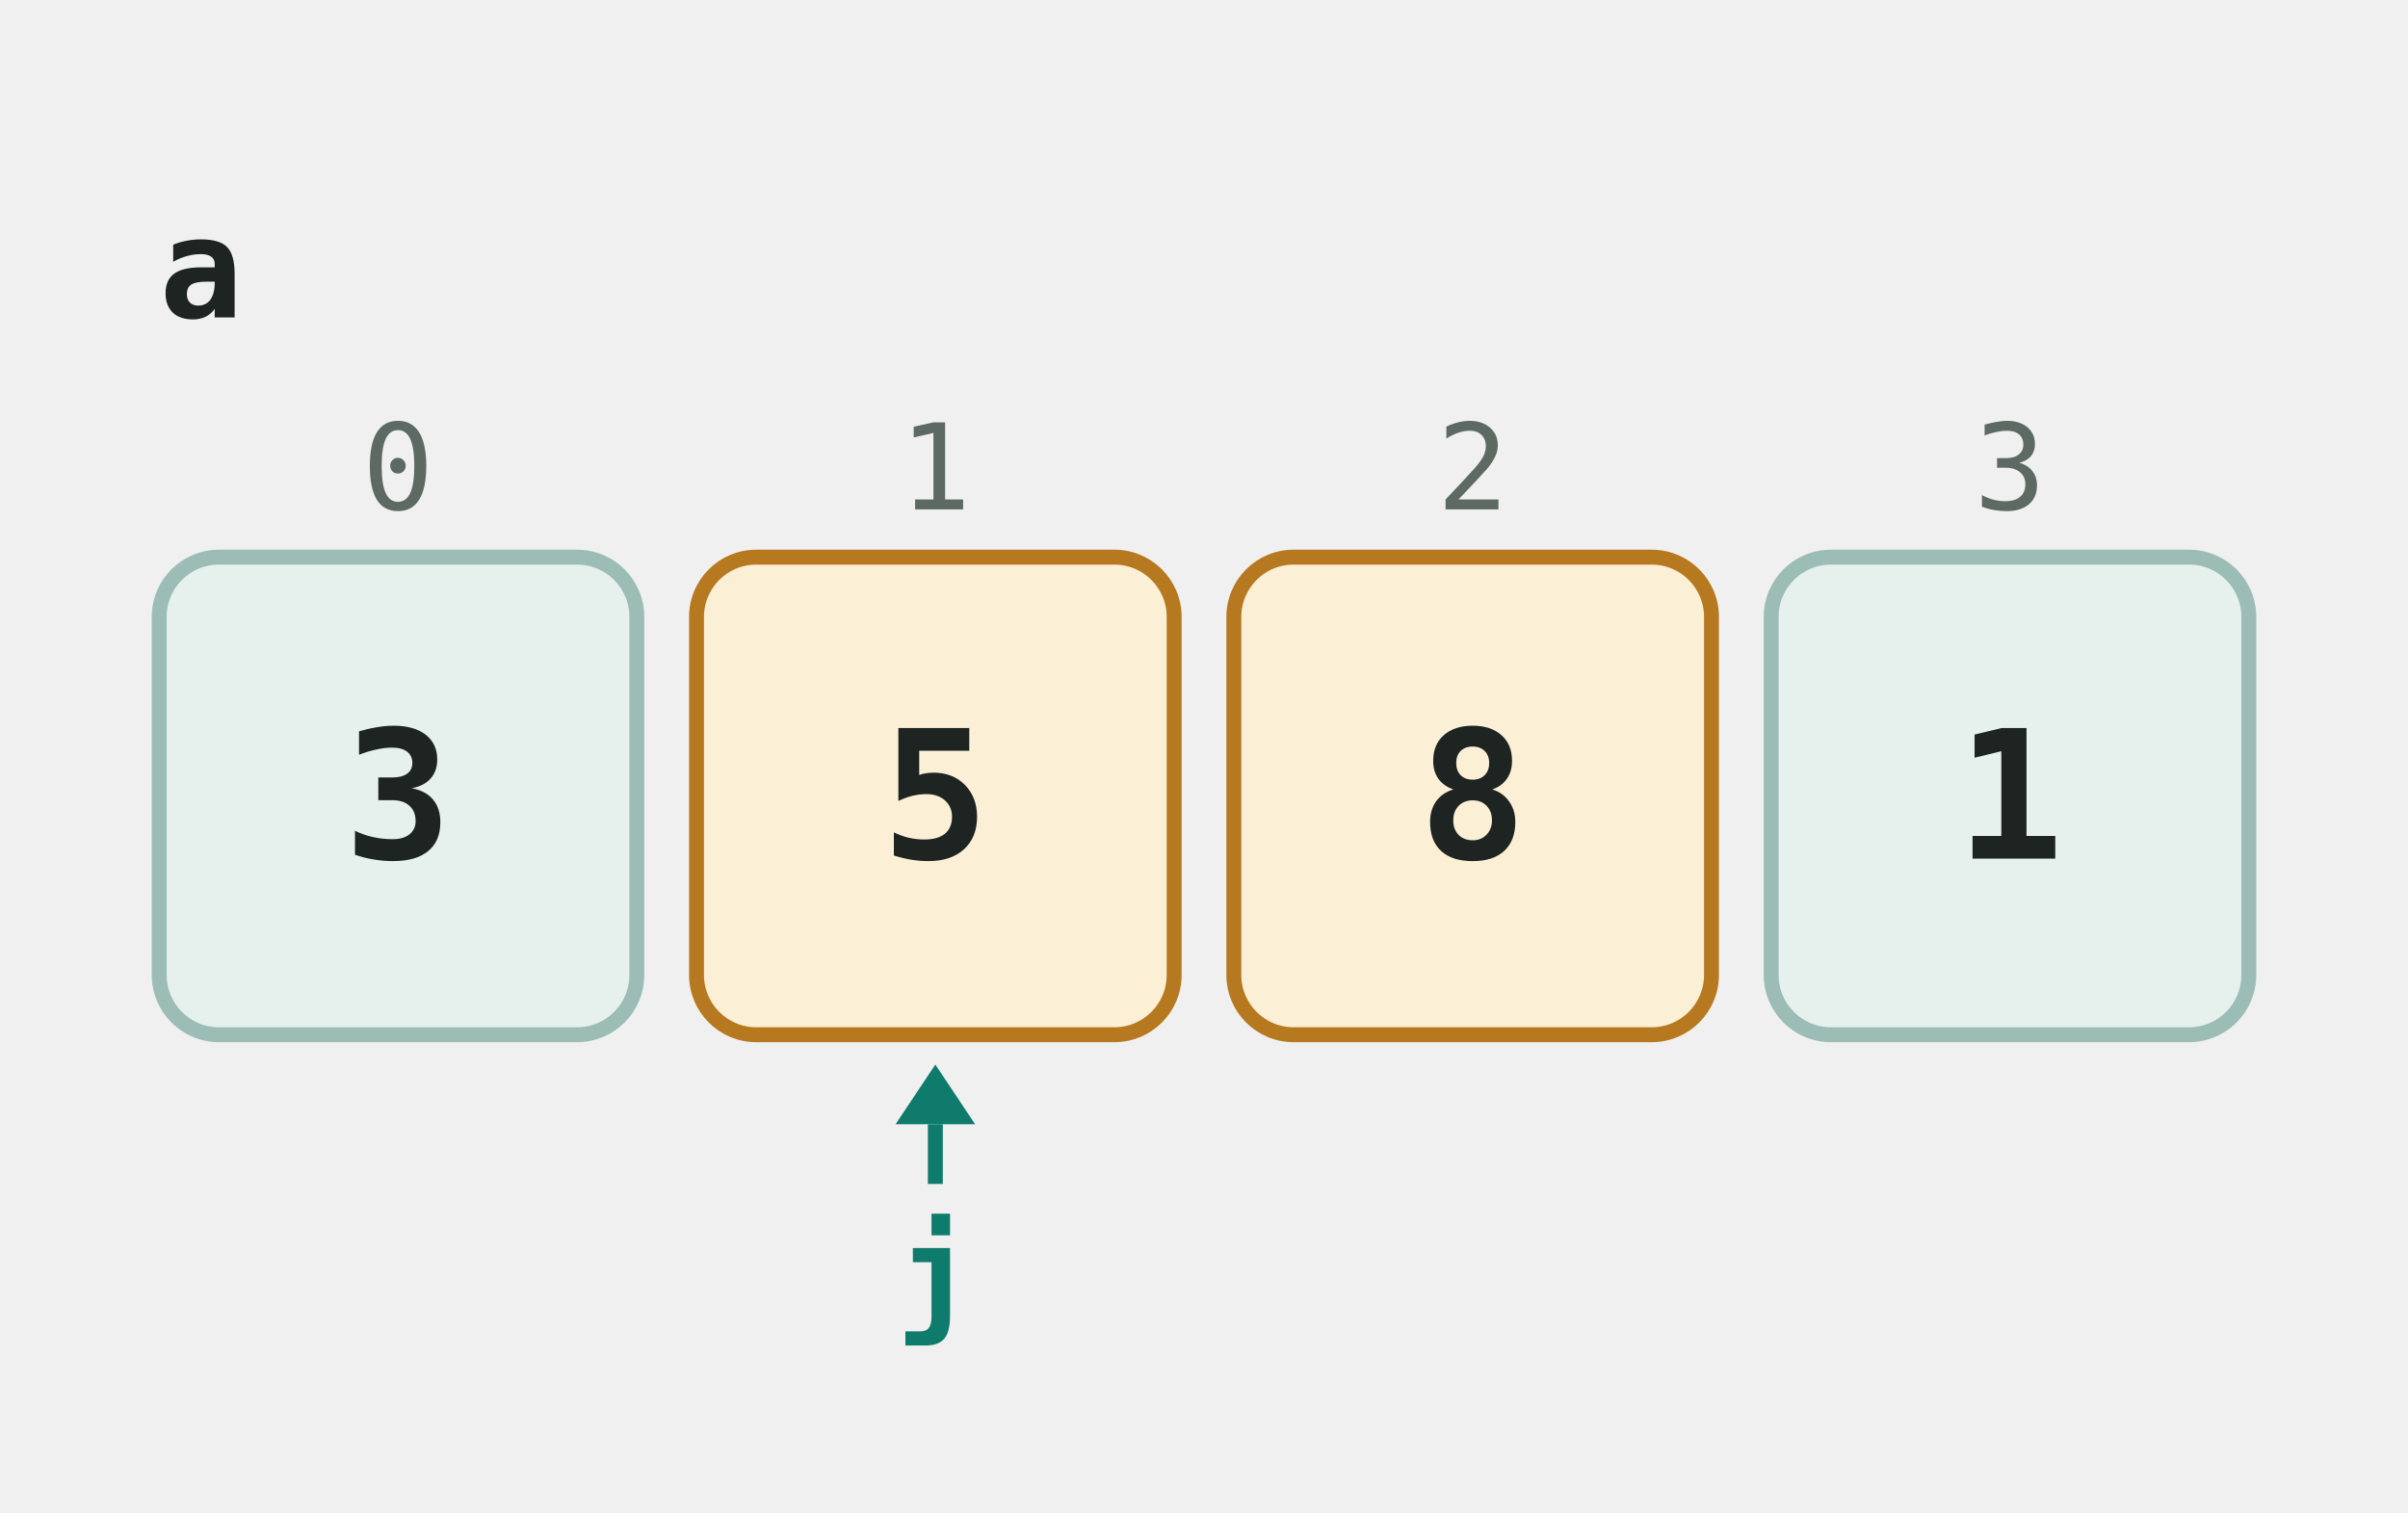
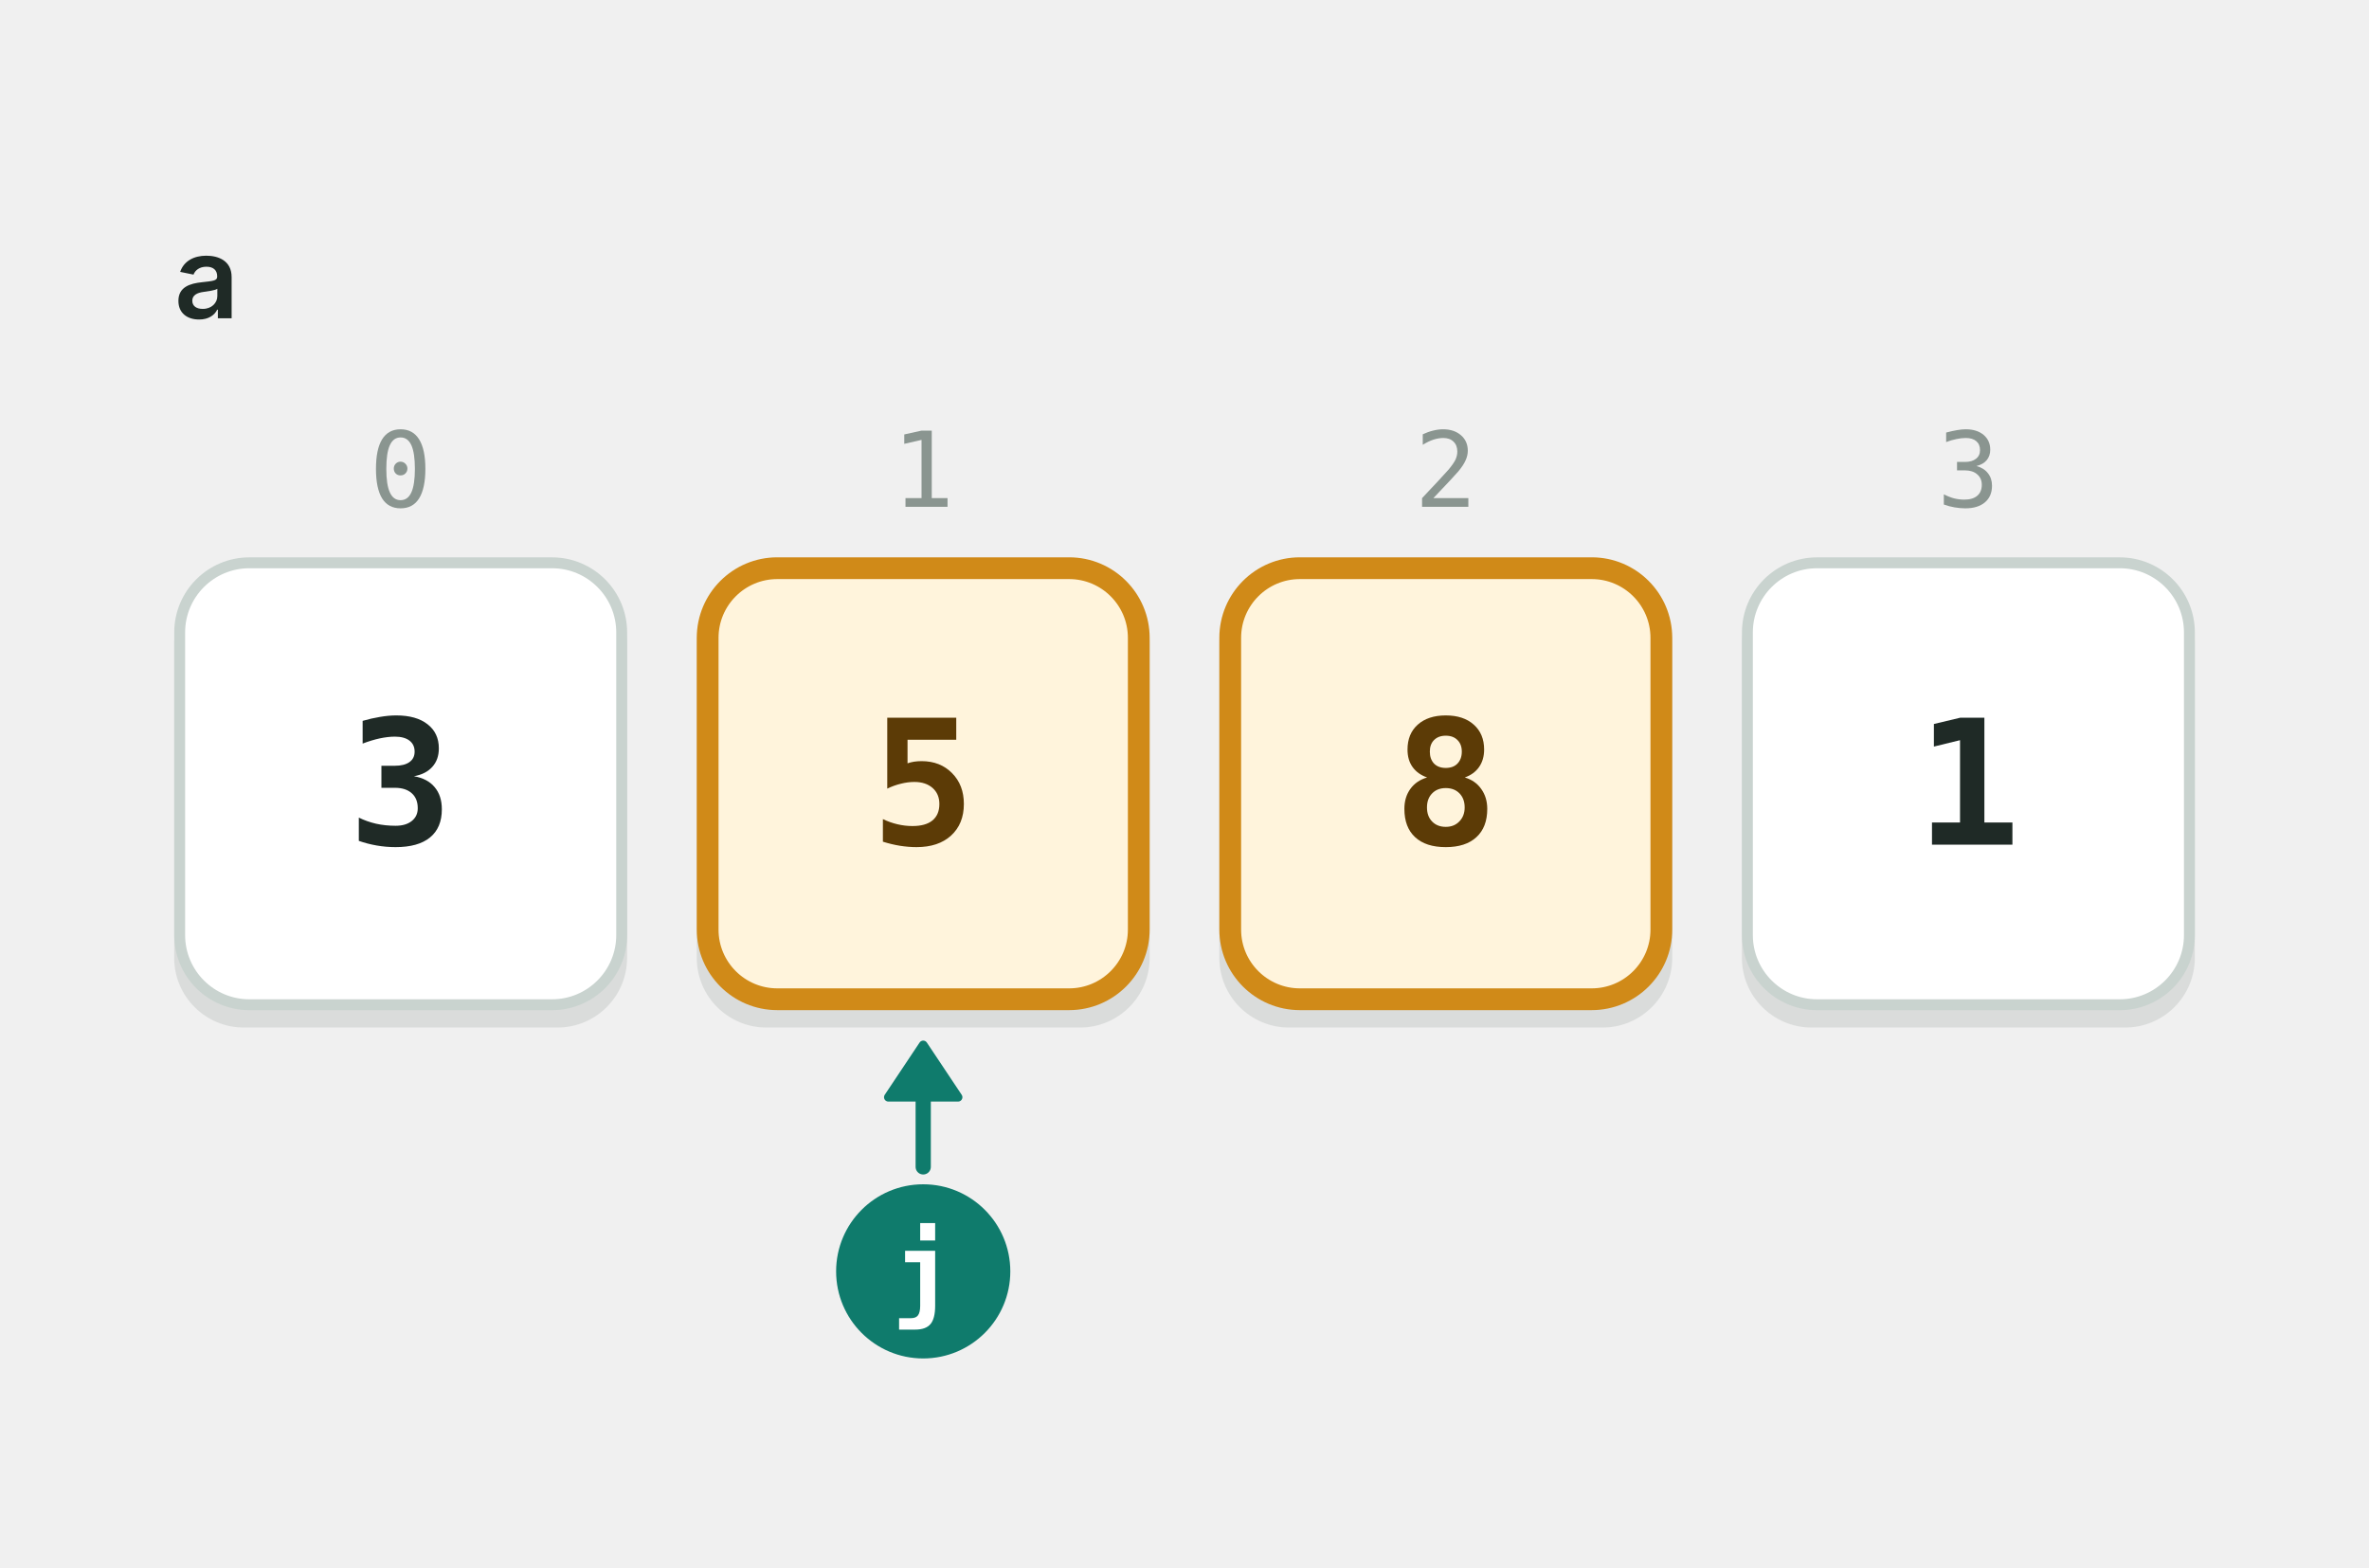
- <svg xmlns="http://www.w3.org/2000/svg" width="242" height="152" viewBox="0 0 242 152" role="img">
-   <g font-family="ui-monospace, 'JetBrains Mono', 'SFMono-Regular', Menlo, Consolas, monospace">
-     <text data-key="arr/title" x="16" y="31.9" text-anchor="start" font-size="14" font-weight="600" fill="#1d2421">a</text>
-     <text data-key="arr/index/0" x="40" y="51.2" text-anchor="middle" font-size="12" font-weight="400" fill="#5d6a64">0</text>
+ <svg xmlns="http://www.w3.org/2000/svg" width="272" height="180" viewBox="0 0 272 180" role="img">
+   <g font-family="'JetBrains Mono', 'SFMono-Regular', ui-monospace, Menlo, Consolas, monospace">
+     <text data-key="arr/title" x="20" y="36.55" text-anchor="start" font-size="13" font-family="'Inter', 'IBM Plex Sans', system-ui, -apple-system, 'Segoe UI', sans-serif" font-weight="600" letter-spacing="0.02em" fill="#1f2a26">a</text>
+     <text data-key="arr/index/0" x="46" y="58.2" text-anchor="middle" font-size="12" font-weight="500" fill="#8a9590">0</text>
    <g data-key="arr/element/b" data-role="default">
-       <rect x="16" y="56" width="48" height="48" rx="6" fill="#e6f1ee" stroke="#9cbdb5" stroke-width="1.5" />
-       <text x="40" y="86.3" text-anchor="middle" font-size="18" font-weight="600" fill="#1d2421">3</text>
+       <rect x="20" y="66" width="52" height="52" rx="8" fill="rgba(20, 45, 38, 0.10)" />
+       <rect x="20.63" y="64.63" width="50.75" height="50.75" rx="8" fill="#ffffff" stroke="#c9d3cf" stroke-width="1.25" />
+       <text x="46" y="97" text-anchor="middle" font-size="20" font-weight="600" fill="#1f2a26">3</text>
    </g>
-     <text data-key="arr/index/1" x="94" y="51.2" text-anchor="middle" font-size="12" font-weight="400" fill="#5d6a64">1</text>
+     <text data-key="arr/index/1" x="106" y="58.2" text-anchor="middle" font-size="12" font-weight="500" fill="#8a9590">1</text>
    <g data-key="arr/element/a" data-role="compare">
-       <rect x="70" y="56" width="48" height="48" rx="6" fill="#fbefd5" stroke="#b7791f" stroke-width="1.5" />
-       <text x="94" y="86.3" text-anchor="middle" font-size="18" font-weight="600" fill="#1d2421">5</text>
+       <rect x="80" y="66" width="52" height="52" rx="8" fill="rgba(20, 45, 38, 0.10)" />
+       <rect x="81.25" y="65.25" width="49.5" height="49.5" rx="8" fill="#fff4dc" stroke="#d08a18" stroke-width="2.5" />
+       <text x="106" y="97" text-anchor="middle" font-size="20" font-weight="600" fill="#5c3b06">5</text>
    </g>
-     <text data-key="arr/index/2" x="148" y="51.2" text-anchor="middle" font-size="12" font-weight="400" fill="#5d6a64">2</text>
+     <text data-key="arr/index/2" x="166" y="58.2" text-anchor="middle" font-size="12" font-weight="500" fill="#8a9590">2</text>
    <g data-key="arr/element/c" data-role="compare">
-       <rect x="124" y="56" width="48" height="48" rx="6" fill="#fbefd5" stroke="#b7791f" stroke-width="1.5" />
-       <text x="148" y="86.3" text-anchor="middle" font-size="18" font-weight="600" fill="#1d2421">8</text>
+       <rect x="140" y="66" width="52" height="52" rx="8" fill="rgba(20, 45, 38, 0.10)" />
+       <rect x="141.25" y="65.25" width="49.5" height="49.5" rx="8" fill="#fff4dc" stroke="#d08a18" stroke-width="2.5" />
+       <text x="166" y="97" text-anchor="middle" font-size="20" font-weight="600" fill="#5c3b06">8</text>
    </g>
-     <text data-key="arr/index/3" x="202" y="51.2" text-anchor="middle" font-size="12" font-weight="400" fill="#5d6a64">3</text>
+     <text data-key="arr/index/3" x="226" y="58.2" text-anchor="middle" font-size="12" font-weight="500" fill="#8a9590">3</text>
    <g data-key="arr/element/d" data-role="default">
-       <rect x="178" y="56" width="48" height="48" rx="6" fill="#e6f1ee" stroke="#9cbdb5" stroke-width="1.5" />
-       <text x="202" y="86.3" text-anchor="middle" font-size="18" font-weight="600" fill="#1d2421">1</text>
+       <rect x="200" y="66" width="52" height="52" rx="8" fill="rgba(20, 45, 38, 0.10)" />
+       <rect x="200.63" y="64.63" width="50.75" height="50.75" rx="8" fill="#ffffff" stroke="#c9d3cf" stroke-width="1.25" />
+       <text x="226" y="97" text-anchor="middle" font-size="20" font-weight="600" fill="#1f2a26">1</text>
    </g>
    <g data-key="arr/pointer-arrow/j">
-       <line x1="94" y1="119" x2="94" y2="113" stroke="#0f7b6c" stroke-width="1.5" />
-       <polygon points="94,107 98,113 90,113" fill="#0f7b6c" />
+       <line x1="106" y1="134" x2="106" y2="126" stroke="#0f7b6c" stroke-width="1.75" stroke-linecap="round" />
+       <polygon points="106,120 110,126 102,126" fill="#0f7b6c" stroke="#0f7b6c" stroke-width="1" stroke-linejoin="round" />
    </g>
-     <text data-key="arr/pointer/j" x="94" y="132.55" text-anchor="middle" font-size="13" font-weight="600" fill="#0f7b6c">j</text>
+     <g data-key="arr/pointer/j">
+       <rect x="96" y="136" width="20" height="20" rx="10" fill="#0f7b6c" />
+       <text x="106" y="150.2" text-anchor="middle" font-size="12" font-weight="600" fill="#ffffff">j</text>
+     </g>
  </g>
</svg>
